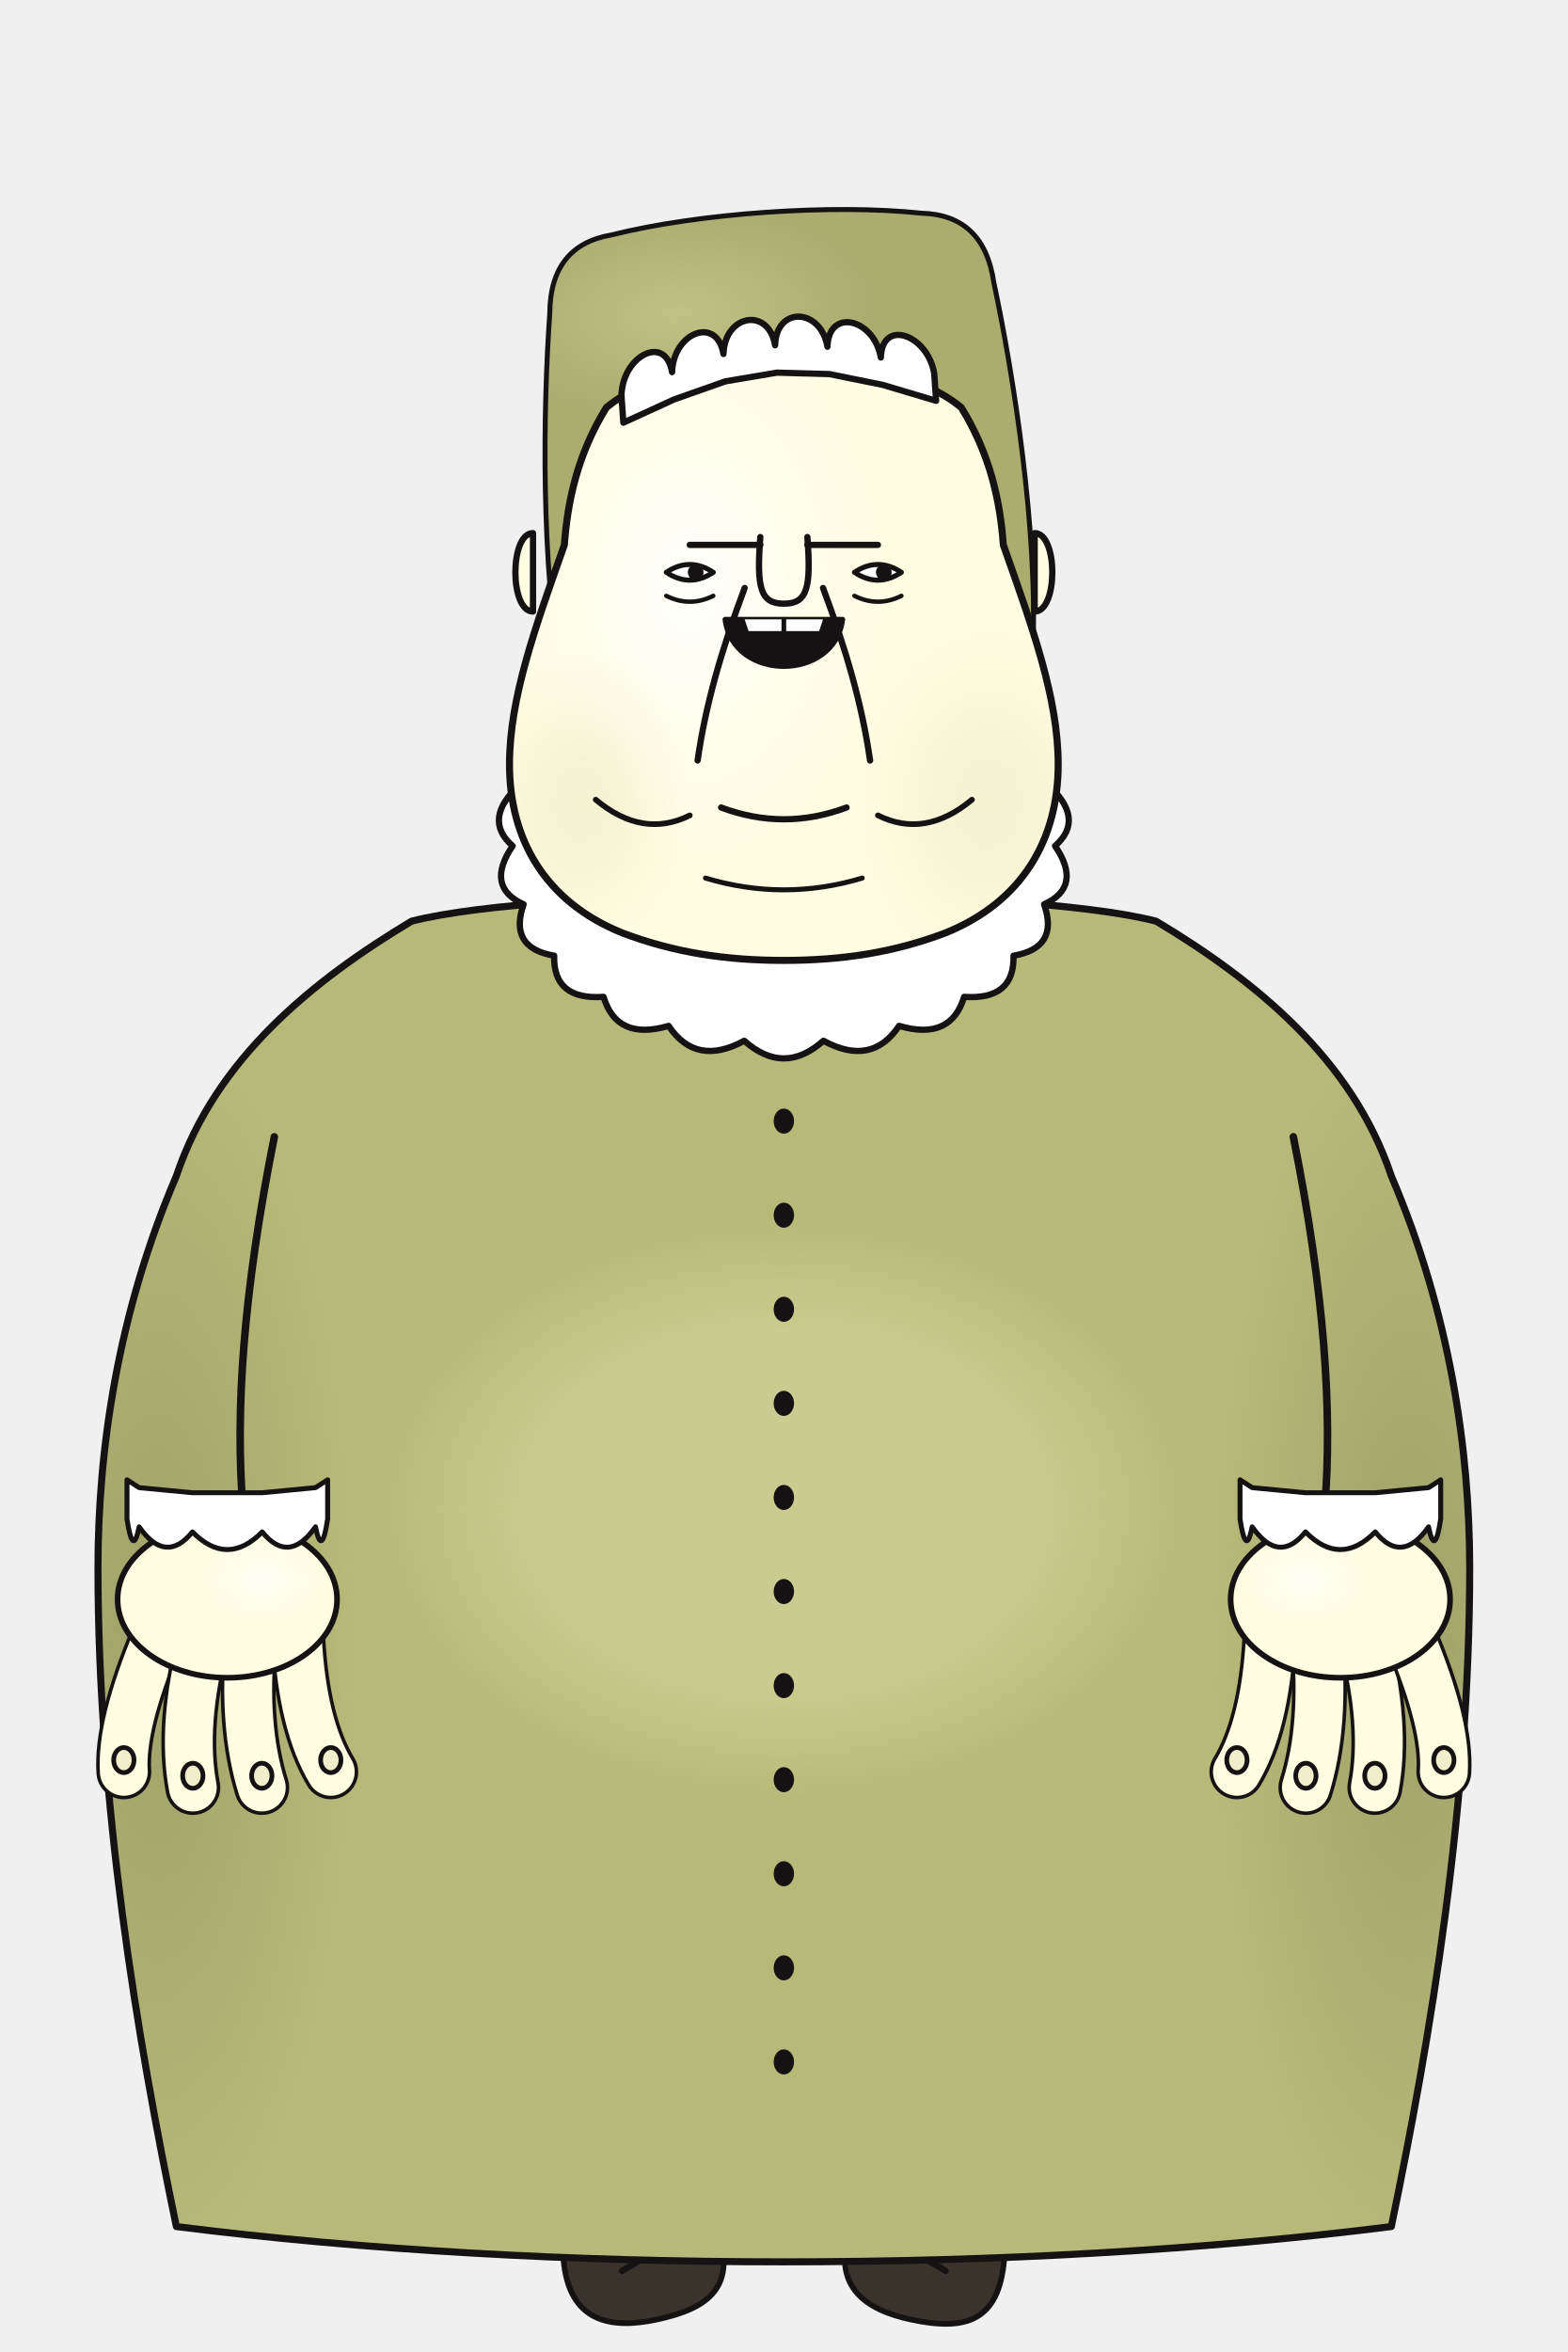
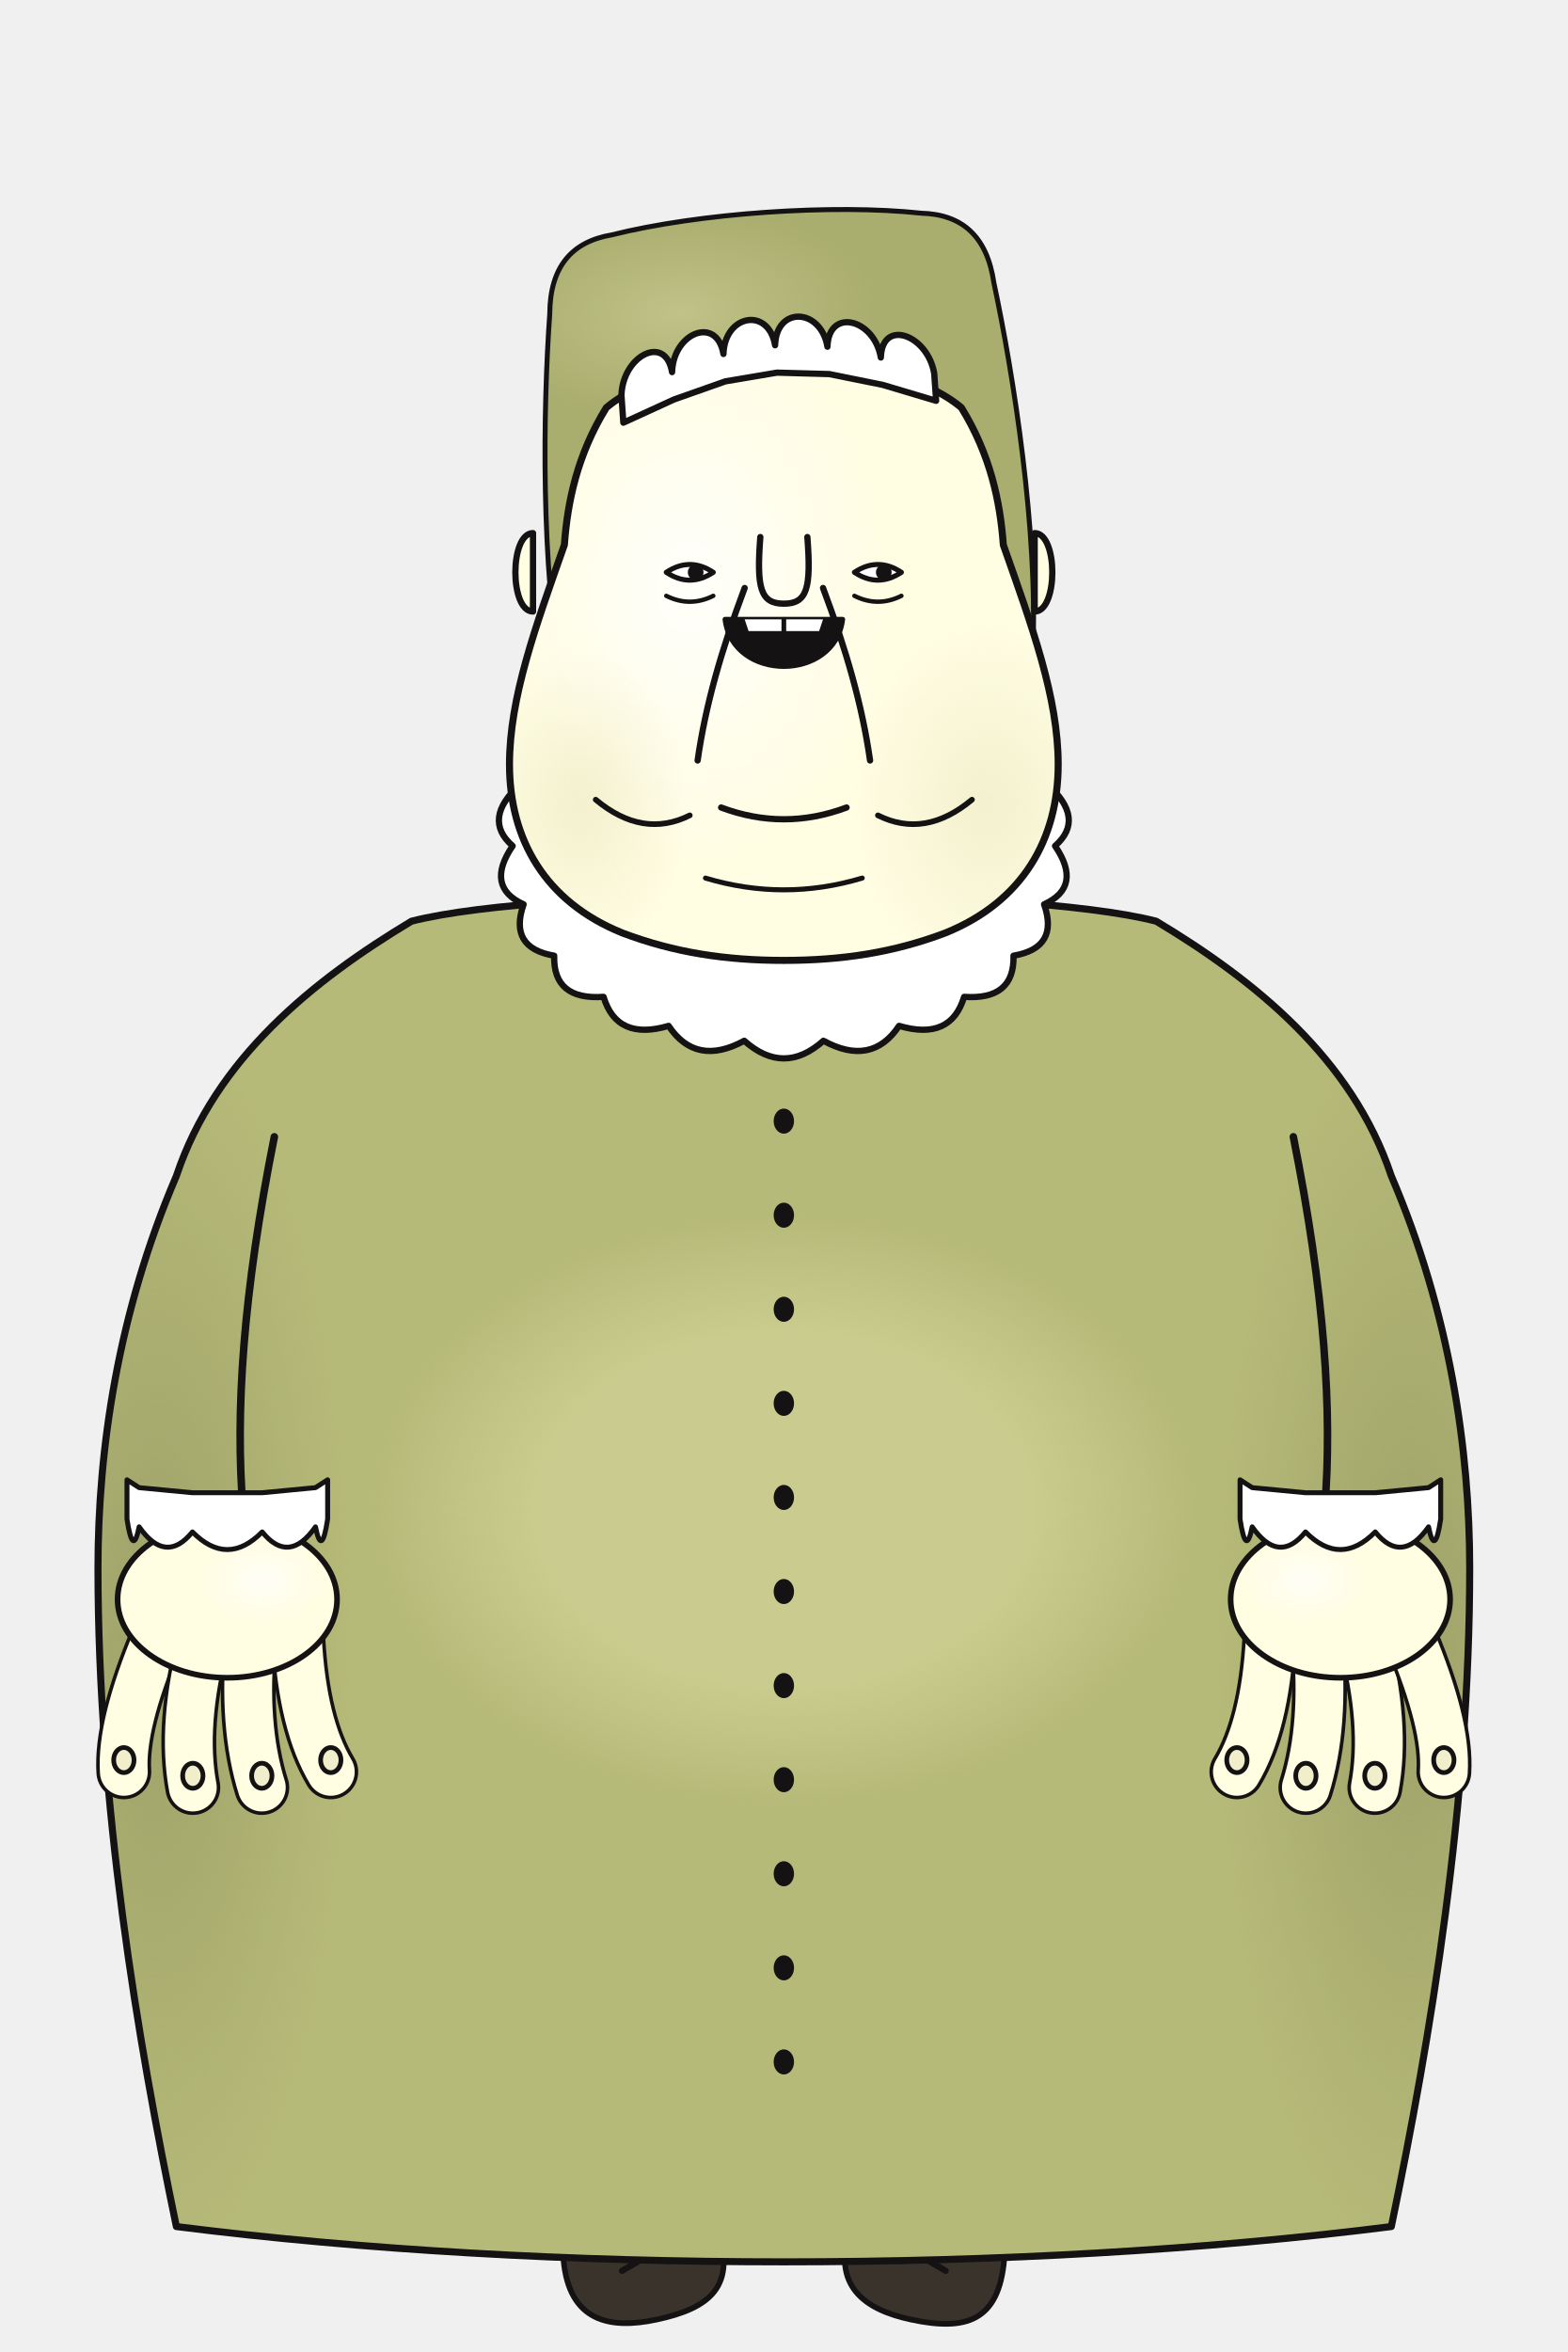
<svg xmlns="http://www.w3.org/2000/svg" width="800" height="1200" viewBox="0 0 400 600">
  <defs>
    <radialGradient id="g1">
      <stop offset="0" stop-color="#CDCF92" stop-opacity="0.85" />
      <stop offset="0.6" stop-color="#CDCF92" stop-opacity="0.85" />
      <stop offset="1" stop-color="#CDCF92" stop-opacity="0" />
    </radialGradient>
    <clipPath id="s1">
      <path d="M105,235 C80,250 55,270 45,300 C30,335 25,370 25,400 C25,460 35,520 45,568 C140,580 260,580 355,568 C365,520 375,460 375,400 C375,370 370,335 355,300 C345,270 320,250 295,235 C260,226 140,226 105,235 Z" />
    </clipPath>
    <radialGradient id="g2">
      <stop offset="0" stop-color="#9A9E66" stop-opacity="0.85" />
      <stop offset="0.0" stop-color="#9A9E66" stop-opacity="0.85" />
      <stop offset="1" stop-color="#9A9E66" stop-opacity="0" />
    </radialGradient>
    <clipPath id="s2">
      <path d="M105,235 C80,250 55,270 45,300 C30,335 25,370 25,400 C25,460 35,520 45,568 C140,580 260,580 355,568 C365,520 375,460 375,400 C375,370 370,335 355,300 C345,270 320,250 295,235 C260,226 140,226 105,235 Z" />
    </clipPath>
    <radialGradient id="g3">
      <stop offset="0" stop-color="#9A9E66" stop-opacity="0.85" />
      <stop offset="0.0" stop-color="#9A9E66" stop-opacity="0.85" />
      <stop offset="1" stop-color="#9A9E66" stop-opacity="0" />
    </radialGradient>
    <clipPath id="s3">
      <path d="M105,235 C80,250 55,270 45,300 C30,335 25,370 25,400 C25,460 35,520 45,568 C140,580 260,580 355,568 C365,520 375,460 375,400 C375,370 370,335 355,300 C345,270 320,250 295,235 C260,226 140,226 105,235 Z" />
    </clipPath>
    <radialGradient id="g4">
      <stop offset="0" stop-color="#FFFFFF" stop-opacity="0.7" />
      <stop offset="0.0" stop-color="#FFFFFF" stop-opacity="0.7" />
      <stop offset="1" stop-color="#FFFFFF" stop-opacity="0" />
    </radialGradient>
    <clipPath id="s4">
      <path d="M30,388 L86,388 L86,428 L30,428 Z" />
    </clipPath>
    <radialGradient id="g5">
      <stop offset="0" stop-color="#FFFFFF" stop-opacity="0.7" />
      <stop offset="0.0" stop-color="#FFFFFF" stop-opacity="0.7" />
      <stop offset="1" stop-color="#FFFFFF" stop-opacity="0" />
    </radialGradient>
    <clipPath id="s5">
      <path d="M314,388 L370,388 L370,428 L314,428 Z" />
    </clipPath>
    <radialGradient id="g6">
      <stop offset="0" stop-color="#C4C68C" stop-opacity="0.85" />
      <stop offset="0.0" stop-color="#C4C68C" stop-opacity="0.85" />
      <stop offset="1" stop-color="#C4C68C" stop-opacity="0" />
    </radialGradient>
    <clipPath id="s6">
      <path d="M139.8,170 C136.4,140 139.8,100 143.2,76 C144.1,64 150.1,58 160.4,57 C182.8,53 217.2,53 239.6,57 C249.9,58 255.9,64 256.8,76 C260.2,100 263.6,140 260.2,170 Z" />
    </clipPath>
    <radialGradient id="g7">
      <stop offset="0" stop-color="#FFFFFF" stop-opacity="0.85" />
      <stop offset="0.0" stop-color="#FFFFFF" stop-opacity="0.85" />
      <stop offset="1" stop-color="#FFFFFF" stop-opacity="0" />
    </radialGradient>
    <clipPath id="s7">
      <path d="M154.7,104 C173.6,88 226.4,88 245.3,104 C252.7,116 255.2,128 256.0,139 C263.4,160 270.0,178 270.0,195 C270.0,214 261.0,230 241.2,238 C228.0,243 214.8,245 200.0,245 C185.2,245 172.0,243 158.8,238 C139.0,230 130.0,214 130.0,195 C130.0,178 136.6,160 144.0,139 C144.8,128 147.3,116 154.7,104 Z" />
    </clipPath>
    <radialGradient id="g8">
      <stop offset="0" stop-color="#F1EECB" stop-opacity="0.85" />
      <stop offset="0.0" stop-color="#F1EECB" stop-opacity="0.85" />
      <stop offset="1" stop-color="#F1EECB" stop-opacity="0" />
    </radialGradient>
    <clipPath id="s8">
      <path d="M154.7,104 C173.6,88 226.4,88 245.3,104 C252.7,116 255.2,128 256.0,139 C263.4,160 270.0,178 270.0,195 C270.0,214 261.0,230 241.2,238 C228.0,243 214.8,245 200.0,245 C185.2,245 172.0,243 158.8,238 C139.0,230 130.0,214 130.0,195 C130.0,178 136.6,160 144.0,139 C144.8,128 147.3,116 154.7,104 Z" />
    </clipPath>
    <radialGradient id="g9">
      <stop offset="0" stop-color="#F1EECB" stop-opacity="0.85" />
      <stop offset="0.0" stop-color="#F1EECB" stop-opacity="0.85" />
      <stop offset="1" stop-color="#F1EECB" stop-opacity="0" />
    </radialGradient>
    <clipPath id="s9">
      <path d="M154.7,104 C173.6,88 226.4,88 245.3,104 C252.7,116 255.2,128 256.0,139 C263.4,160 270.0,178 270.0,195 C270.0,214 261.0,230 241.2,238 C228.0,243 214.8,245 200.0,245 C185.2,245 172.0,243 158.8,238 C139.0,230 130.0,214 130.0,195 C130.0,178 136.6,160 144.0,139 C144.8,128 147.3,116 154.7,104 Z" />
    </clipPath>
  </defs>
  <path d="M150,540 L180,540 L180,574 L150,574 Z" fill="#C2BF96" stroke="#141213" stroke-width="1.08" stroke-linejoin="round" stroke-linecap="round" />
  <g transform="rotate(-12 165 580)">
    <path d="M145,572 C143,588 153,592 165,592 C179,592 187,588 185,572 C173,566 157,566 145,572 Z" fill="#3A332B" stroke="#141213" stroke-width="1.44" stroke-linejoin="round" stroke-linecap="round" />
    <path d="M159,574 L171,578 M171,574 L159,578" fill="none" stroke="#141213" stroke-width="1.6" stroke-linejoin="round" stroke-linecap="round" />
  </g>
  <path d="M220,540 L250,540 L250,574 L220,574 Z" fill="#C2BF96" stroke="#141213" stroke-width="1.08" stroke-linejoin="round" stroke-linecap="round" />
  <g transform="rotate(12 235 580)">
    <path d="M215,572 C213,588 223,592 235,592 C249,592 257,588 255,572 C243,566 227,566 215,572 Z" fill="#3A332B" stroke="#141213" stroke-width="1.44" stroke-linejoin="round" stroke-linecap="round" />
    <path d="M229,574 L241,578 M241,574 L229,578" fill="none" stroke="#141213" stroke-width="1.6" stroke-linejoin="round" stroke-linecap="round" />
  </g>
  <path d="M105,235 C80,250 55,270 45,300 C30,335 25,370 25,400 C25,460 35,520 45,568 C140,580 260,580 355,568 C365,520 375,460 375,400 C375,370 370,335 355,300 C345,270 320,250 295,235 C260,226 140,226 105,235 Z" fill="#B6BA78" />
  <g clip-path="url(#s1)">
    <ellipse cx="200" cy="385" rx="105" ry="75" fill="url(#g1)" />
  </g>
  <g clip-path="url(#s2)">
    <ellipse cx="40" cy="420" rx="50" ry="160" fill="url(#g2)" />
  </g>
  <g clip-path="url(#s3)">
    <ellipse cx="360" cy="420" rx="50" ry="160" fill="url(#g3)" />
  </g>
  <path d="M105,235 C80,250 55,270 45,300 C30,335 25,370 25,400 C25,460 35,520 45,568 C140,580 260,580 355,568 C365,520 375,460 375,400 C375,370 370,335 355,300 C345,270 320,250 295,235 C260,226 140,226 105,235 Z" fill="none" stroke="#141213" stroke-width="1.8" stroke-linejoin="round" stroke-linecap="round" />
  <ellipse cx="200.0" cy="262.0" rx="2.6" ry="3.2" fill="#141213" />
  <ellipse cx="200.0" cy="286.0" rx="2.6" ry="3.2" fill="#141213" />
  <ellipse cx="200.0" cy="310.0" rx="2.6" ry="3.2" fill="#141213" />
  <ellipse cx="200.0" cy="334.0" rx="2.6" ry="3.2" fill="#141213" />
  <ellipse cx="200.0" cy="358.0" rx="2.6" ry="3.2" fill="#141213" />
  <ellipse cx="200.0" cy="382.0" rx="2.6" ry="3.2" fill="#141213" />
  <ellipse cx="200.0" cy="406.0" rx="2.6" ry="3.2" fill="#141213" />
  <ellipse cx="200.0" cy="430.0" rx="2.6" ry="3.2" fill="#141213" />
  <ellipse cx="200.0" cy="454.0" rx="2.6" ry="3.2" fill="#141213" />
  <ellipse cx="200.0" cy="478.0" rx="2.6" ry="3.2" fill="#141213" />
  <ellipse cx="200.0" cy="502.0" rx="2.6" ry="3.2" fill="#141213" />
  <ellipse cx="200.0" cy="526.0" rx="2.6" ry="3.2" fill="#141213" />
  <path d="M70,290 C62,330 60,360 62,385 M330,290 C338,330 340,360 338,385" fill="none" stroke="#141213" stroke-width="1.92" stroke-linejoin="round" stroke-linecap="round" />
  <path d="M40.0,418 Q30.8,440 31.6,452.0" fill="none" stroke="#141213" stroke-width="14" stroke-linejoin="round" stroke-linecap="round" />
  <path d="M40.0,418 Q30.8,440 31.6,452.0" fill="none" stroke="#FFFDE2" stroke-width="12.2" stroke-linejoin="round" stroke-linecap="round" />
  <ellipse cx="31.6" cy="449.0" rx="2.6" ry="3.2" fill="#F1EECB" stroke="#141213" stroke-width="1.2" />
  <path d="M52.0,418 Q46.2,440 49.2,456.0" fill="none" stroke="#141213" stroke-width="14" stroke-linejoin="round" stroke-linecap="round" />
  <path d="M52.0,418 Q46.2,440 49.2,456.0" fill="none" stroke="#FFFDE2" stroke-width="12.2" stroke-linejoin="round" stroke-linecap="round" />
  <ellipse cx="49.2" cy="453.0" rx="2.6" ry="3.2" fill="#F1EECB" stroke="#141213" stroke-width="1.2" />
  <path d="M64.0,418 Q61.8,440 66.8,456.0" fill="none" stroke="#141213" stroke-width="14" stroke-linejoin="round" stroke-linecap="round" />
  <path d="M64.0,418 Q61.8,440 66.8,456.0" fill="none" stroke="#FFFDE2" stroke-width="12.2" stroke-linejoin="round" stroke-linecap="round" />
  <ellipse cx="66.8" cy="453.0" rx="2.6" ry="3.2" fill="#F1EECB" stroke="#141213" stroke-width="1.2" />
  <path d="M76.0,418 Q77.2,440 84.4,452.0" fill="none" stroke="#141213" stroke-width="14" stroke-linejoin="round" stroke-linecap="round" />
  <path d="M76.0,418 Q77.2,440 84.4,452.0" fill="none" stroke="#FFFDE2" stroke-width="12.2" stroke-linejoin="round" stroke-linecap="round" />
  <ellipse cx="84.4" cy="449.0" rx="2.6" ry="3.2" fill="#F1EECB" stroke="#141213" stroke-width="1.2" />
  <ellipse cx="58.0" cy="408.0" rx="28.0" ry="20.0" fill="#FFFDE2" stroke="#141213" stroke-width="1.44" />
  <ellipse cx="58.0" cy="410.0" rx="26.0" ry="17.0" fill="#FFFDE2" />
  <g clip-path="url(#s4)">
    <ellipse cx="67" cy="403" rx="16" ry="11" fill="url(#g4)" />
  </g>
  <path d="M32.4,377.5 L35.5,379.5 L49.1,380.8 L66.9,380.8 L80.5,379.5 L83.6,377.5 L83.6,387.5 Q82.1,397.5 80.5,389.5 Q73.7,399.2 66.9,390.8 Q58.0,399.8 49.1,390.8 Q42.3,399.2 35.5,389.5 Q33.9,397.5 32.4,387.5 Z" fill="#FFFFFF" stroke="#141213" stroke-width="1.26" stroke-linejoin="round" stroke-linecap="round" />
  <path d="M324.0,418 Q322.8,440 315.6,452.0" fill="none" stroke="#141213" stroke-width="14" stroke-linejoin="round" stroke-linecap="round" />
  <path d="M324.0,418 Q322.8,440 315.6,452.0" fill="none" stroke="#FFFDE2" stroke-width="12.2" stroke-linejoin="round" stroke-linecap="round" />
  <ellipse cx="315.6" cy="449.0" rx="2.6" ry="3.2" fill="#F1EECB" stroke="#141213" stroke-width="1.2" />
  <path d="M336.0,418 Q338.2,440 333.2,456.0" fill="none" stroke="#141213" stroke-width="14" stroke-linejoin="round" stroke-linecap="round" />
  <path d="M336.0,418 Q338.2,440 333.2,456.0" fill="none" stroke="#FFFDE2" stroke-width="12.2" stroke-linejoin="round" stroke-linecap="round" />
  <ellipse cx="333.2" cy="453.0" rx="2.6" ry="3.2" fill="#F1EECB" stroke="#141213" stroke-width="1.2" />
  <path d="M348.0,418 Q353.8,440 350.8,456.0" fill="none" stroke="#141213" stroke-width="14" stroke-linejoin="round" stroke-linecap="round" />
  <path d="M348.0,418 Q353.8,440 350.8,456.0" fill="none" stroke="#FFFDE2" stroke-width="12.2" stroke-linejoin="round" stroke-linecap="round" />
  <ellipse cx="350.8" cy="453.0" rx="2.6" ry="3.2" fill="#F1EECB" stroke="#141213" stroke-width="1.2" />
  <path d="M360.0,418 Q369.2,440 368.4,452.0" fill="none" stroke="#141213" stroke-width="14" stroke-linejoin="round" stroke-linecap="round" />
  <path d="M360.0,418 Q369.2,440 368.4,452.0" fill="none" stroke="#FFFDE2" stroke-width="12.2" stroke-linejoin="round" stroke-linecap="round" />
  <ellipse cx="368.4" cy="449.0" rx="2.6" ry="3.2" fill="#F1EECB" stroke="#141213" stroke-width="1.2" />
  <ellipse cx="342.0" cy="408.0" rx="28.0" ry="20.0" fill="#FFFDE2" stroke="#141213" stroke-width="1.44" />
  <ellipse cx="342.0" cy="410.0" rx="26.0" ry="17.0" fill="#FFFDE2" />
  <g clip-path="url(#s5)">
    <ellipse cx="333" cy="403" rx="16" ry="11" fill="url(#g5)" />
  </g>
  <path d="M316.4,377.5 L319.5,379.5 L333.1,380.8 L350.9,380.8 L364.5,379.5 L367.6,377.5 L367.6,387.5 Q366.1,397.5 364.5,389.5 Q357.7,399.2 350.9,390.8 Q342.0,399.8 333.1,390.8 Q326.3,399.2 319.5,389.5 Q317.9,397.5 316.4,387.5 Z" fill="#FFFFFF" stroke="#141213" stroke-width="1.26" stroke-linejoin="round" stroke-linecap="round" />
  <path d="M132.8,200.0 Q122.9,208.9 130.8,215.8 Q123.7,226.2 133.6,230.7 Q129.7,241.8 141.4,243.8 Q141.1,255.2 154.0,254.3 Q157.4,265.6 170.6,261.7 Q177.6,272.2 189.9,265.5 Q200.0,274.5 210.1,265.5 Q222.4,272.2 229.4,261.7 Q242.6,265.6 246.0,254.3 Q258.9,255.2 258.6,243.8 Q270.3,241.8 266.4,230.7 Q276.3,226.2 269.2,215.8 Q277.1,208.9 267.2,200.0 C273.2,258.0 126.8,258.0 132.8,200.0 Z" fill="#FFFFFF" stroke="#141213" stroke-width="1.6" stroke-linejoin="round" stroke-linecap="round" />
  <g transform="rotate(-4 200 120)">
    <path d="M139.8,170 C136.4,140 139.8,100 143.2,76 C144.1,64 150.1,58 160.4,57 C182.8,53 217.2,53 239.6,57 C249.9,58 255.9,64 256.8,76 C260.2,100 263.6,140 260.2,170 Z" fill="#A9AD6E" />
    <g clip-path="url(#s6)">
      <ellipse cx="176" cy="78" rx="50" ry="26" fill="url(#g6)" />
    </g>
    <path d="M139.8,170 C136.4,140 139.8,100 143.2,76 C144.1,64 150.1,58 160.4,57 C182.8,53 217.2,53 239.6,57 C249.9,58 255.9,64 256.8,76 C260.2,100 263.6,140 260.2,170 Z" fill="none" stroke="#141213" stroke-width="1.26" stroke-linejoin="round" stroke-linecap="round" />
  </g>
  <path d="M136,136 C130,136 130,156 136,156 Z" fill="#FFFDE2" stroke="#141213" stroke-width="1.6" stroke-linejoin="round" stroke-linecap="round" />
  <path d="M264,136 C270,136 270,156 264,156 Z" fill="#FFFDE2" stroke="#141213" stroke-width="1.6" stroke-linejoin="round" stroke-linecap="round" />
  <path d="M154.7,104 C173.6,88 226.4,88 245.3,104 C252.7,116 255.2,128 256.0,139 C263.4,160 270.0,178 270.0,195 C270.0,214 261.0,230 241.2,238 C228.0,243 214.8,245 200.0,245 C185.2,245 172.0,243 158.8,238 C139.0,230 130.0,214 130.0,195 C130.0,178 136.6,160 144.0,139 C144.8,128 147.3,116 154.7,104 Z" fill="#FFFDE2" />
  <g clip-path="url(#s7)">
    <ellipse cx="176" cy="150" rx="50" ry="70" fill="url(#g7)" />
  </g>
  <g clip-path="url(#s8)">
    <ellipse cx="252" cy="205" rx="34" ry="46" fill="url(#g8)" />
  </g>
  <g clip-path="url(#s9)">
    <ellipse cx="148" cy="205" rx="28" ry="40" fill="url(#g9)" />
  </g>
  <path d="M154.7,104 C173.6,88 226.4,88 245.3,104 C252.7,116 255.2,128 256.0,139 C263.4,160 270.0,178 270.0,195 C270.0,214 261.0,230 241.2,238 C228.0,243 214.8,245 200.0,245 C185.2,245 172.0,243 158.8,238 C139.0,230 130.0,214 130.0,195 C130.0,178 136.6,160 144.0,139 C144.8,128 147.3,116 154.7,104 Z" fill="none" stroke="#141213" stroke-width="1.8" stroke-linejoin="round" stroke-linecap="round" />
  <g transform="rotate(-4 200 120)">
    <path d="M160.0,105.0 L160.0,98.0 C161.0,88.0 172.3,83.0 173.3,93.0 C174.3,83.0 185.7,79.3 186.7,89.3 C187.7,79.3 199.0,78.0 200.0,88.0 C201.0,78.0 212.3,79.3 213.3,89.3 C214.3,79.3 225.7,83.0 226.7,93.0 C227.7,83.0 239.0,88.0 240.0,98.0 L240.0,105.0 L226.7,100.0 L213.3,96.3 L200.0,95.0 L186.7,96.3 L173.3,100.0 L160.0,105.0 Z" fill="#FFFFFF" stroke="#141213" stroke-width="1.6" stroke-linejoin="round" stroke-linecap="round" />
  </g>
  <path d="M170,146 Q176,142 182,146 Q176,150 170,146 Z" fill="#FFFFFF" stroke="#141213" stroke-width="1.28" stroke-linejoin="round" stroke-linecap="round" />
  <ellipse cx="177.5" cy="146.0" rx="2.0" ry="2.0" fill="#141213" />
  <path d="M170,152 Q176,155 182,152" fill="none" stroke="#141213" stroke-width="1.12" stroke-linejoin="round" stroke-linecap="round" />
  <path d="M218,146 Q224,142 230,146 Q224,150 218,146 Z" fill="#FFFFFF" stroke="#141213" stroke-width="1.28" stroke-linejoin="round" stroke-linecap="round" />
  <ellipse cx="225.5" cy="146.0" rx="2.0" ry="2.0" fill="#141213" />
  <path d="M218,152 Q224,155 230,152" fill="none" stroke="#141213" stroke-width="1.12" stroke-linejoin="round" stroke-linecap="round" />
-   <path d="M176,139 L194,139 M206,139 L224,139" fill="none" stroke="#141213" stroke-width="1.6" stroke-linejoin="round" stroke-linecap="round" />
  <path d="M194,137 C193,150 194,154 200,154 C206,154 207,150 206,137" fill="none" stroke="#141213" stroke-width="1.6" stroke-linejoin="round" stroke-linecap="round" />
  <path d="M190,150 C184,166 180,180 178,194 M210,150 C216,166 220,180 222,194" fill="none" stroke="#141213" stroke-width="1.6" stroke-linejoin="round" stroke-linecap="round" />
  <path d="M185,158 L215,158 C213,174 187,174 185,158 Z" fill="#141213" stroke="#141213" stroke-width="1.28" stroke-linejoin="round" stroke-linecap="round" />
  <path d="M190,158 L210,158 L209,161 L191,161 Z" fill="#FFFFFF" />
  <path d="M200,158 L200,161" fill="none" stroke="#141213" stroke-width="1.2" stroke-linejoin="round" stroke-linecap="round" />
  <path d="M184,206 Q200,212 216,206" fill="none" stroke="#141213" stroke-width="1.6" stroke-linejoin="round" stroke-linecap="round" />
  <path d="M152,204 Q164,214 176,208 M248,204 Q236,214 224,208" fill="none" stroke="#141213" stroke-width="1.44" stroke-linejoin="round" stroke-linecap="round" />
  <path d="M180,224 Q200,230 220,224" fill="none" stroke="#141213" stroke-width="1.28" stroke-linejoin="round" stroke-linecap="round" />
</svg>
